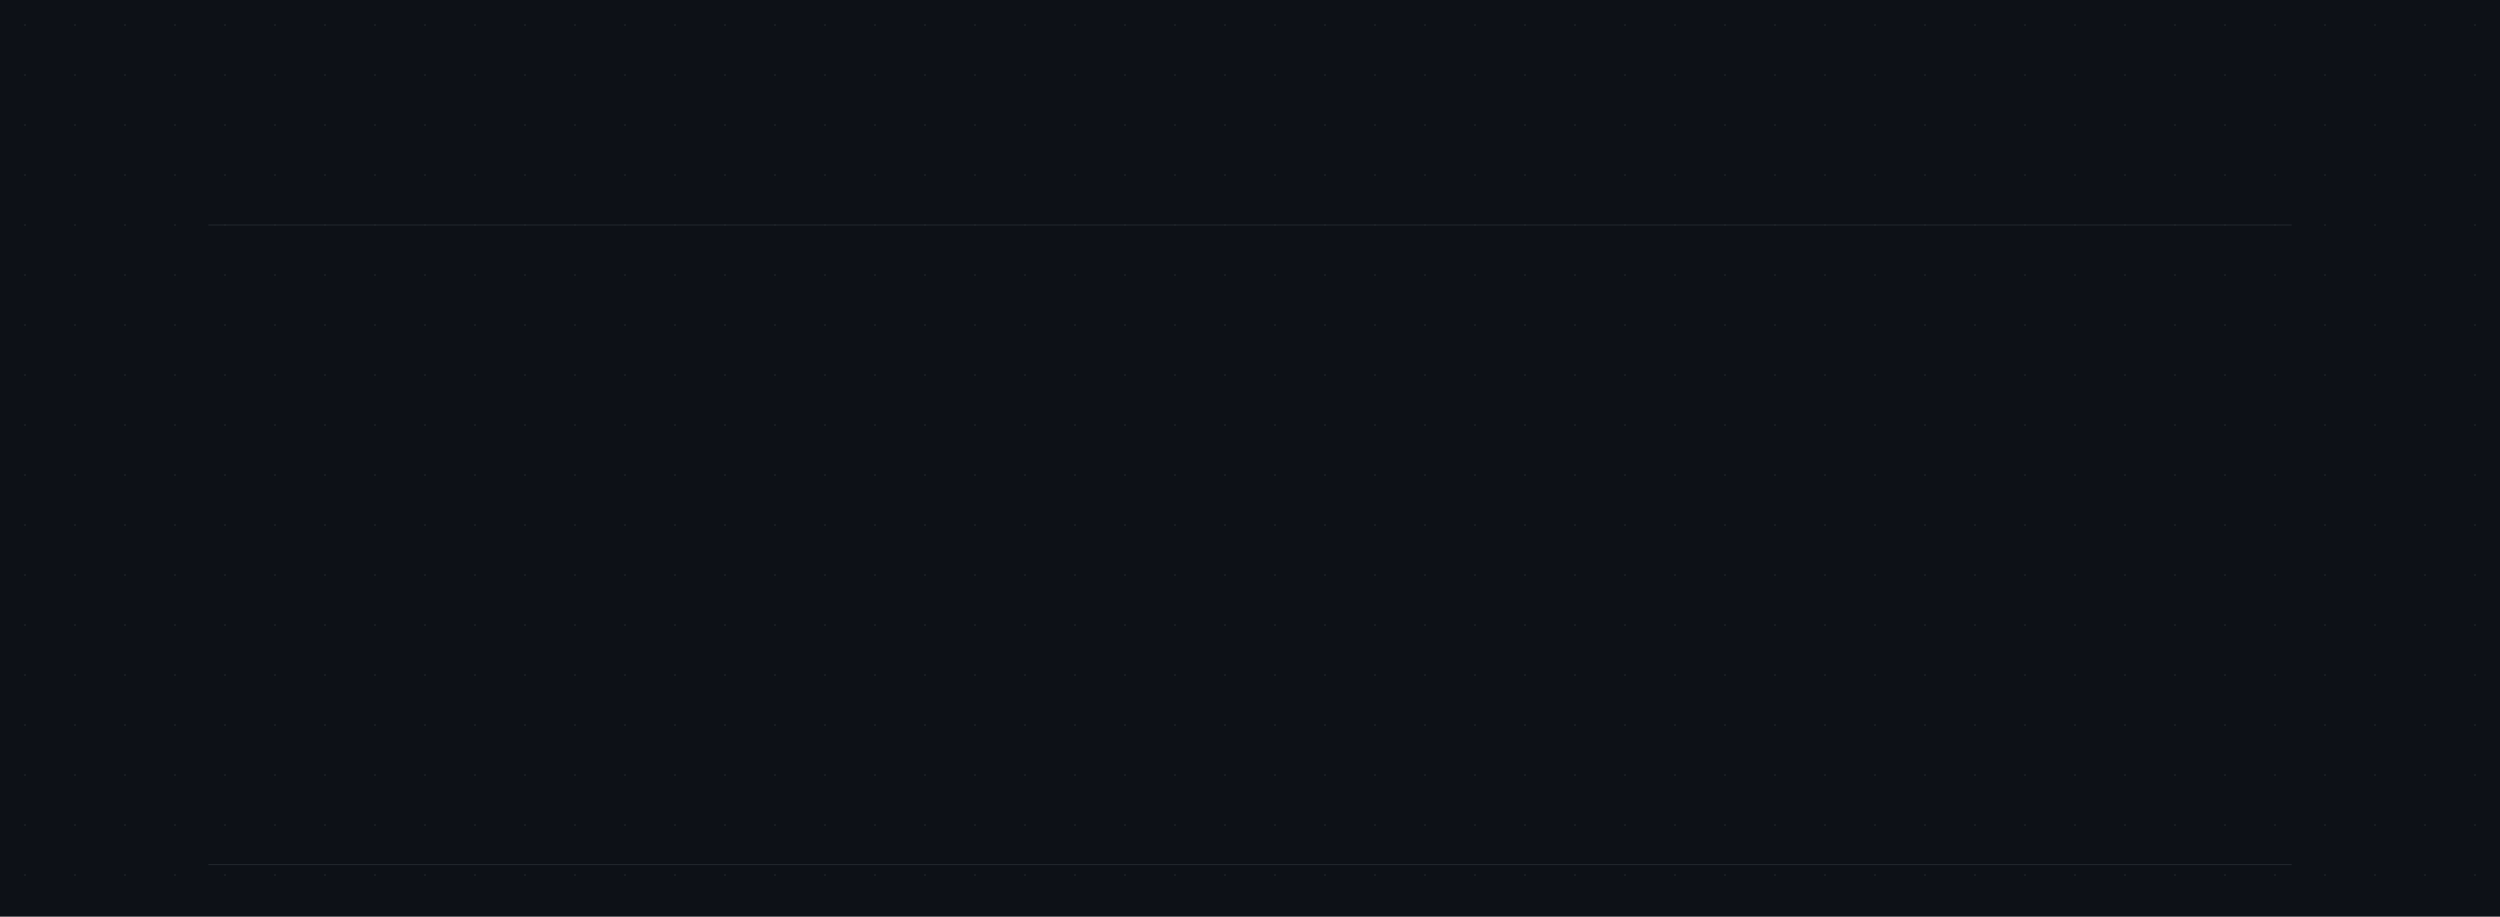
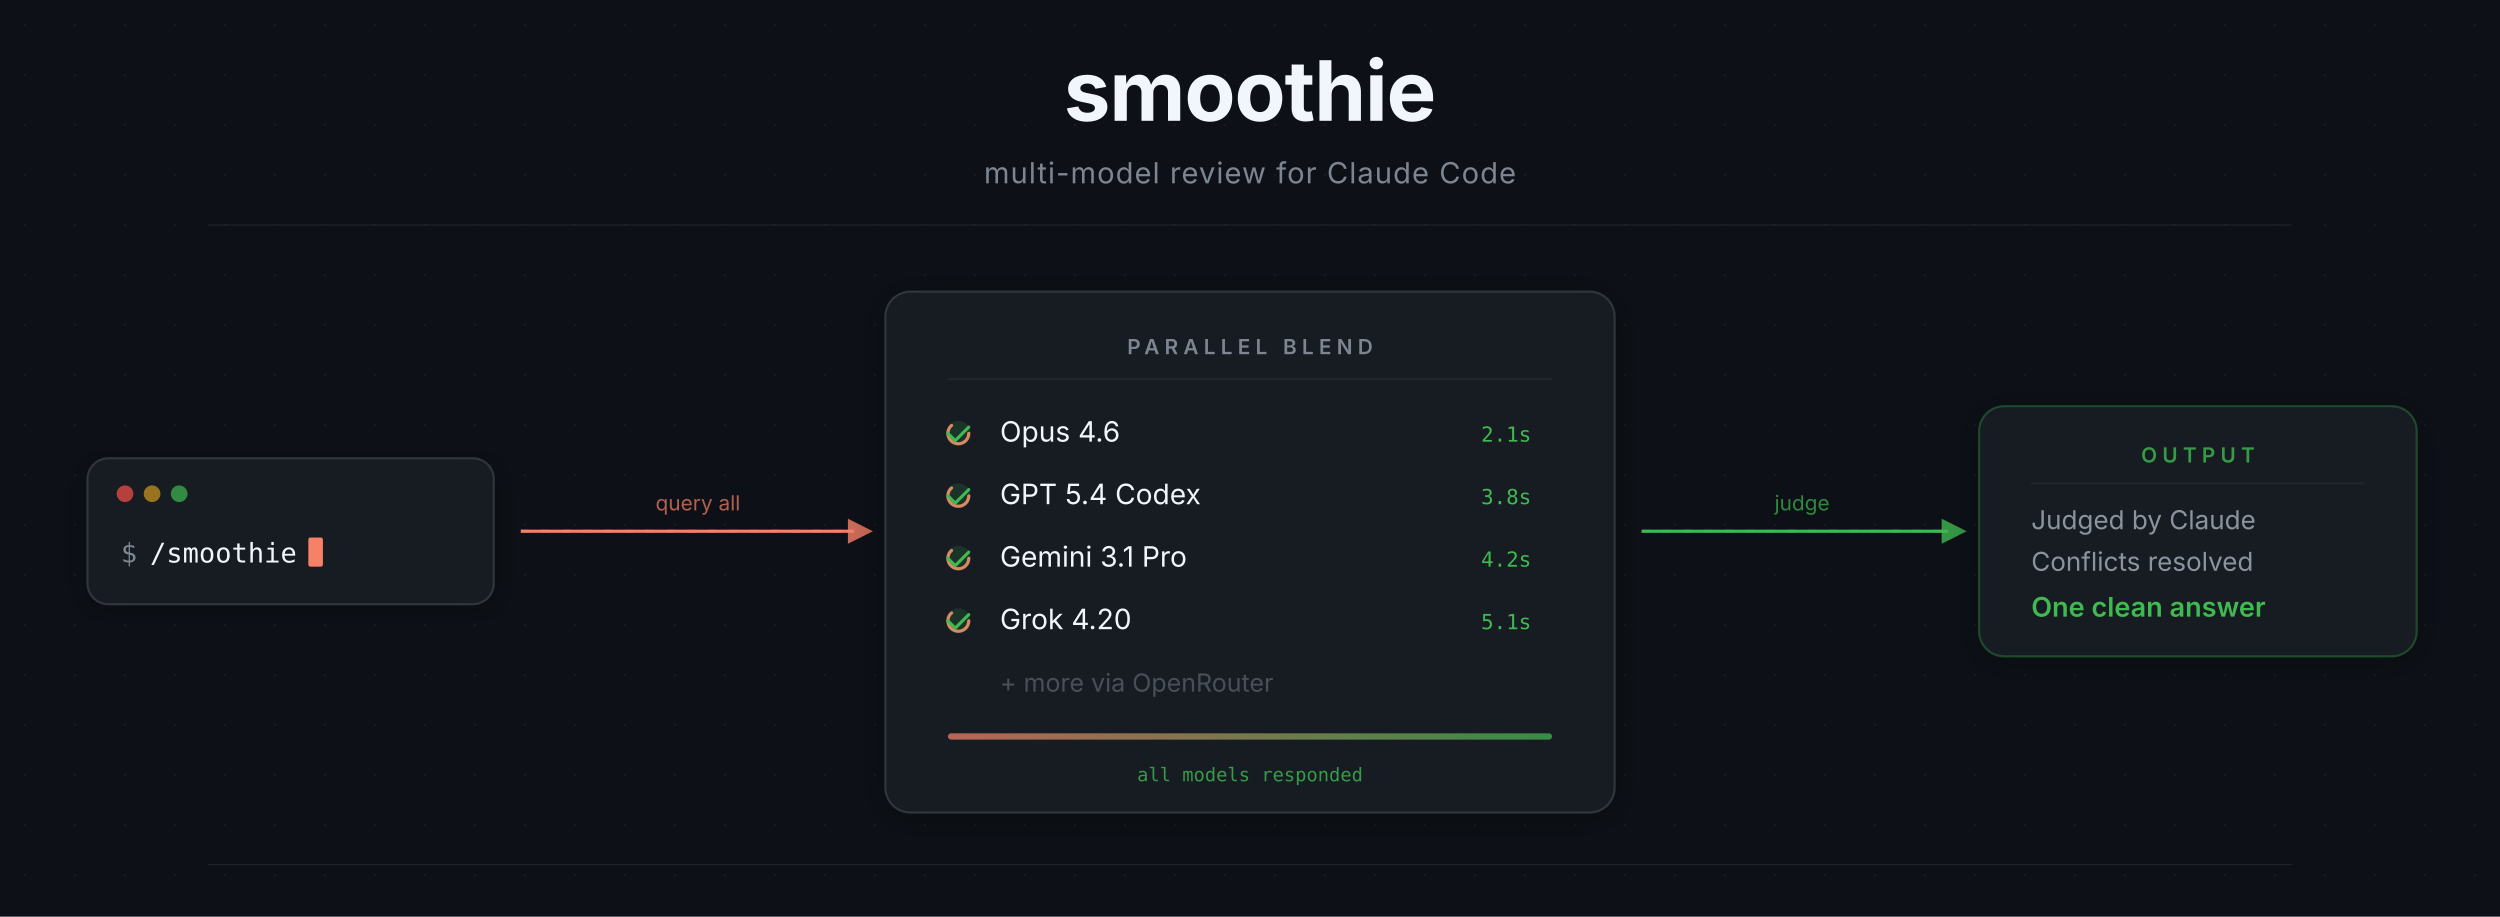
<svg xmlns="http://www.w3.org/2000/svg" viewBox="0 0 1200 440" fill="none">
  <style>
+     /* Total cycle: 14s (10s animation + 4s hold/fade) */
+ 
    @keyframes shineIn {
      0% { opacity: 0; filter: blur(12px) brightness(2); }
-       40% { opacity: 1; filter: blur(4px) brightness(1.4); }
-       100% { opacity: 1; filter: blur(0px) brightness(1); }
-     }
-     @keyframes drawPath {
-       0% { stroke-dashoffset: 200; opacity: 0.3; }
-       30% { opacity: 1; }
-       100% { stroke-dashoffset: 0; opacity: 1; }
+       3% { opacity: 1; filter: blur(4px) brightness(1.4); }
+       8% { opacity: 1; filter: blur(0px) brightness(1); }
+       72% { opacity: 1; filter: blur(0px) brightness(1); }
+       78% { opacity: 0; }
+       100% { opacity: 0; }
+     }
+     @keyframes fadeUp14 {
+       0%, 100% { opacity: 0; transform: translateY(10px); }
+       4% { opacity: 1; transform: translateY(0); }
+       72% { opacity: 1; transform: translateY(0); }
+       78% { opacity: 0; transform: translateY(0); }
+     }
+     @keyframes cmdBox {
+       0%, 7% { opacity: 0; transform: translateY(10px); }
+       10% { opacity: 1; transform: translateY(0); }
+       72% { opacity: 1; }
+       78% { opacity: 0; }
+       100% { opacity: 0; }
+     }
+     @keyframes cmdText {
+       0%, 10% { opacity: 0; }
+       13% { opacity: 1; }
+       72% { opacity: 1; }
+       78% { opacity: 0; }
+       100% { opacity: 0; }
+     }
+     @keyframes blink14 {
+       0%, 10% { opacity: 0; }
+       10.1%, 10.5% { opacity: 1; }
+       11%, 11.5% { opacity: 0; }
+       11.5%, 12% { opacity: 1; }
+       12.5%, 13% { opacity: 0; }
+       13%, 72% { opacity: 1; }
+       78%, 100% { opacity: 0; }
+     }
+     @keyframes drawPath1 {
+       0%, 14% { stroke-dashoffset: 200; opacity: 0; }
+       15% { opacity: 0.3; }
+       20% { stroke-dashoffset: 0; opacity: 1; }
+       72% { stroke-dashoffset: 0; opacity: 1; }
+       78% { opacity: 0; }
+       100% { opacity: 0; stroke-dashoffset: 200; }
+     }
+     @keyframes arrowShow1 {
+       0%, 20% { opacity: 0; }
+       21% { opacity: 1; }
+       72% { opacity: 1; }
+       78% { opacity: 0; }
+       100% { opacity: 0; }
    }
    @keyframes dashFlow {
      0% { stroke-dashoffset: 20; }
      100% { stroke-dashoffset: 0; }
    }
-     @keyframes fadeUp {
-       from { opacity: 0; transform: translateY(10px); }
-       to { opacity: 1; transform: translateY(0); }
-     }
-     @keyframes fadeIn {
-       from { opacity: 0; }
-       to { opacity: 1; }
-     }
-     @keyframes fadeOut {
-       from { opacity: 1; }
-       to { opacity: 0; }
-     }
-     @keyframes gentleFloat {
-       0%, 100% { transform: translateY(0px); }
-       50% { transform: translateY(-4px); }
-     }
-     @keyframes blink {
-       0%, 100% { opacity: 1; }
-       50% { opacity: 0; }
+     @keyframes cardIn {
+       0%, 18% { opacity: 0; transform: translateY(10px); }
+       22% { opacity: 1; transform: translateY(0); }
+       72% { opacity: 1; }
+       78% { opacity: 0; }
+       100% { opacity: 0; }
+     }
+     @keyframes model1 {
+       0%, 21% { opacity: 0; transform: translateY(10px); }
+       24% { opacity: 1; transform: translateY(0); }
+       72% { opacity: 1; }
+       78% { opacity: 0; }
+       100% { opacity: 0; }
+     }
+     @keyframes model2 {
+       0%, 23% { opacity: 0; transform: translateY(10px); }
+       26% { opacity: 1; transform: translateY(0); }
+       72% { opacity: 1; }
+       78% { opacity: 0; }
+       100% { opacity: 0; }
+     }
+     @keyframes model3 {
+       0%, 25% { opacity: 0; transform: translateY(10px); }
+       28% { opacity: 1; transform: translateY(0); }
+       72% { opacity: 1; }
+       78% { opacity: 0; }
+       100% { opacity: 0; }
+     }
+     @keyframes model4 {
+       0%, 27% { opacity: 0; transform: translateY(10px); }
+       30% { opacity: 1; transform: translateY(0); }
+       72% { opacity: 1; }
+       78% { opacity: 0; }
+       100% { opacity: 0; }
+     }
+     @keyframes model5 {
+       0%, 29% { opacity: 0; transform: translateY(10px); }
+       32% { opacity: 1; transform: translateY(0); }
+       72% { opacity: 1; }
+       78% { opacity: 0; }
+       100% { opacity: 0; }
    }
    @keyframes spin {
      from { transform: rotate(0deg); }
      to { transform: rotate(360deg); }
+     }
+     @keyframes spin1vis {
+       0%, 21% { opacity: 0; }
+       22% { opacity: 1; }
+       36% { opacity: 1; }
+       37% { opacity: 0; }
+       100% { opacity: 0; }
+     }
+     @keyframes spin2vis {
+       0%, 23% { opacity: 0; }
+       24% { opacity: 1; }
+       39% { opacity: 1; }
+       40% { opacity: 0; }
+       100% { opacity: 0; }
+     }
+     @keyframes spin3vis {
+       0%, 25% { opacity: 0; }
+       26% { opacity: 1; }
+       42% { opacity: 1; }
+       43% { opacity: 0; }
+       100% { opacity: 0; }
+     }
+     @keyframes spin4vis {
+       0%, 27% { opacity: 0; }
+       28% { opacity: 1; }
+       45% { opacity: 1; }
+       46% { opacity: 0; }
+       100% { opacity: 0; }
    }
    @keyframes checkPop {
      0% { opacity: 0; transform: scale(0); }
      60% { opacity: 1; transform: scale(1.2); }
      100% { opacity: 1; transform: scale(1); }
    }
- 
-     .title { opacity: 0; animation: shineIn 1.2s cubic-bezier(0.16, 1, 0.3, 1) 0.1s forwards; }
-     .subtitle { opacity: 0; animation: fadeUp 0.8s ease 0.6s forwards; }
- 
-     .cmd-box { opacity: 0; animation: fadeUp 0.5s ease 1.1s forwards; }
-     .cmd-text { opacity: 0; animation: fadeUp 0.4s ease 1.5s forwards; }
-     .cmd-cursor { opacity: 0; animation: fadeIn 0.01s ease 1.5s forwards, blink 1s step-end 1.5s infinite; }
- 
-     .path1 { stroke-dasharray: 200; stroke-dashoffset: 200; animation: drawPath 0.8s ease 2.1s forwards; }
-     .path1-flow { stroke-dasharray: 4 6; animation: dashFlow 0.6s linear 2.9s infinite; opacity: 0; }
-     .path1-show { opacity: 0; animation: fadeIn 0.01s ease 2.9s forwards; }
- 
-     .card { opacity: 0; animation: fadeUp 0.6s cubic-bezier(0.16, 1, 0.3, 1) 2.6s forwards; }
- 
-     /* Model rows fade in */
-     .model1 { opacity: 0; animation: fadeUp 0.35s ease 3.1s forwards; }
-     .model2 { opacity: 0; animation: fadeUp 0.35s ease 3.3s forwards; }
-     .model3 { opacity: 0; animation: fadeUp 0.35s ease 3.5s forwards; }
-     .model4 { opacity: 0; animation: fadeUp 0.35s ease 3.7s forwards; }
-     .model5 { opacity: 0; animation: fadeUp 0.35s ease 3.9s forwards; }
- 
-     /* Spinners: appear with model, disappear when check appears */
-     .spin1 { opacity: 0; transform-origin: 460px 208px; animation: fadeIn 0.01s ease 3.1s forwards, spin 0.8s linear 3.1s 3, fadeOut 0.15s ease 5.0s forwards; }
-     .spin2 { opacity: 0; transform-origin: 460px 238px; animation: fadeIn 0.01s ease 3.3s forwards, spin 0.8s linear 3.3s 3, fadeOut 0.15s ease 5.4s forwards; }
-     .spin3 { opacity: 0; transform-origin: 460px 268px; animation: fadeIn 0.01s ease 3.5s forwards, spin 0.8s linear 3.5s 4, fadeOut 0.15s ease 5.8s forwards; }
-     .spin4 { opacity: 0; transform-origin: 460px 298px; animation: fadeIn 0.01s ease 3.7s forwards, spin 0.8s linear 3.7s 4, fadeOut 0.15s ease 6.2s forwards; }
- 
-     /* Checkmarks: pop in after spinner */
-     .check1 { opacity: 0; transform-origin: 460px 208px; animation: checkPop 0.35s cubic-bezier(0.16, 1, 0.3, 1) 5.0s forwards; }
-     .check2 { opacity: 0; transform-origin: 460px 238px; animation: checkPop 0.35s cubic-bezier(0.16, 1, 0.3, 1) 5.4s forwards; }
-     .check3 { opacity: 0; transform-origin: 460px 268px; animation: checkPop 0.35s cubic-bezier(0.16, 1, 0.3, 1) 5.8s forwards; }
-     .check4 { opacity: 0; transform-origin: 460px 298px; animation: checkPop 0.35s cubic-bezier(0.16, 1, 0.3, 1) 6.2s forwards; }
- 
-     /* Done times: appear with checkmark */
-     .done1 { opacity: 0; animation: fadeIn 0.2s ease 5.0s forwards; }
-     .done2 { opacity: 0; animation: fadeIn 0.2s ease 5.4s forwards; }
-     .done3 { opacity: 0; animation: fadeIn 0.2s ease 5.8s forwards; }
-     .done4 { opacity: 0; animation: fadeIn 0.2s ease 6.2s forwards; }
- 
-     /* Progress + arrow 2 + output: after all checks */
-     .progress-track { opacity: 0; animation: fadeUp 0.3s ease 6.6s forwards; }
- 
-     .path2 { stroke-dasharray: 200; stroke-dashoffset: 200; animation: drawPath 0.8s ease 7.0s forwards; }
-     .path2-flow { stroke-dasharray: 4 6; animation: dashFlow 0.6s linear 7.8s infinite; opacity: 0; }
-     .path2-show { opacity: 0; animation: fadeIn 0.01s ease 7.8s forwards; }
- 
-     .output-card { opacity: 0; animation: shineIn 0.8s ease 7.5s forwards; }
-     .output-float { animation: gentleFloat 3s ease-in-out 8.3s infinite; }
-     .out-line1 { opacity: 0; animation: fadeUp 0.3s ease 8.3s forwards; }
-     .out-line2 { opacity: 0; animation: fadeUp 0.3s ease 8.5s forwards; }
-     .out-line3 { opacity: 0; animation: fadeUp 0.3s ease 8.7s forwards; }
+     @keyframes check1 {
+       0%, 36% { opacity: 0; transform: scale(0); }
+       38% { opacity: 1; transform: scale(1.2); }
+       39% { opacity: 1; transform: scale(1); }
+       72% { opacity: 1; }
+       78% { opacity: 0; }
+       100% { opacity: 0; }
+     }
+     @keyframes check2 {
+       0%, 39% { opacity: 0; transform: scale(0); }
+       41% { opacity: 1; transform: scale(1.2); }
+       42% { opacity: 1; transform: scale(1); }
+       72% { opacity: 1; }
+       78% { opacity: 0; }
+       100% { opacity: 0; }
+     }
+     @keyframes check3 {
+       0%, 42% { opacity: 0; transform: scale(0); }
+       44% { opacity: 1; transform: scale(1.2); }
+       45% { opacity: 1; transform: scale(1); }
+       72% { opacity: 1; }
+       78% { opacity: 0; }
+       100% { opacity: 0; }
+     }
+     @keyframes check4 {
+       0%, 45% { opacity: 0; transform: scale(0); }
+       47% { opacity: 1; transform: scale(1.2); }
+       48% { opacity: 1; transform: scale(1); }
+       72% { opacity: 1; }
+       78% { opacity: 0; }
+       100% { opacity: 0; }
+     }
+     @keyframes done1 {
+       0%, 36% { opacity: 0; }
+       37% { opacity: 1; }
+       72% { opacity: 1; }
+       78% { opacity: 0; }
+       100% { opacity: 0; }
+     }
+     @keyframes done2 {
+       0%, 39% { opacity: 0; }
+       40% { opacity: 1; }
+       72% { opacity: 1; }
+       78% { opacity: 0; }
+       100% { opacity: 0; }
+     }
+     @keyframes done3 {
+       0%, 42% { opacity: 0; }
+       43% { opacity: 1; }
+       72% { opacity: 1; }
+       78% { opacity: 0; }
+       100% { opacity: 0; }
+     }
+     @keyframes done4 {
+       0%, 45% { opacity: 0; }
+       46% { opacity: 1; }
+       72% { opacity: 1; }
+       78% { opacity: 0; }
+       100% { opacity: 0; }
+     }
+     @keyframes progressIn {
+       0%, 48% { opacity: 0; transform: translateY(10px); }
+       51% { opacity: 1; transform: translateY(0); }
+       72% { opacity: 1; }
+       78% { opacity: 0; }
+       100% { opacity: 0; }
+     }
+     @keyframes drawPath2 {
+       0%, 51% { stroke-dashoffset: 200; opacity: 0; }
+       52% { opacity: 0.3; }
+       57% { stroke-dashoffset: 0; opacity: 1; }
+       72% { opacity: 1; }
+       78% { opacity: 0; }
+       100% { opacity: 0; stroke-dashoffset: 200; }
+     }
+     @keyframes arrowShow2 {
+       0%, 57% { opacity: 0; }
+       58% { opacity: 1; }
+       72% { opacity: 1; }
+       78% { opacity: 0; }
+       100% { opacity: 0; }
+     }
+     @keyframes outputIn {
+       0%, 54% { opacity: 0; filter: blur(12px) brightness(2); }
+       58% { opacity: 1; filter: blur(4px) brightness(1.4); }
+       62% { opacity: 1; filter: blur(0px) brightness(1); }
+       72% { opacity: 1; filter: blur(0px) brightness(1); }
+       78% { opacity: 0; }
+       100% { opacity: 0; }
+     }
+     @keyframes outLine1 {
+       0%, 60% { opacity: 0; transform: translateY(10px); }
+       63% { opacity: 1; transform: translateY(0); }
+       72% { opacity: 1; }
+       78% { opacity: 0; }
+       100% { opacity: 0; }
+     }
+     @keyframes outLine2 {
+       0%, 62% { opacity: 0; transform: translateY(10px); }
+       65% { opacity: 1; transform: translateY(0); }
+       72% { opacity: 1; }
+       78% { opacity: 0; }
+       100% { opacity: 0; }
+     }
+     @keyframes outLine3 {
+       0%, 64% { opacity: 0; transform: translateY(10px); }
+       67% { opacity: 1; transform: translateY(0); }
+       72% { opacity: 1; }
+       78% { opacity: 0; }
+       100% { opacity: 0; }
+     }
+     @keyframes gentleFloat {
+       0%, 100% { transform: translateY(0px); }
+       50% { transform: translateY(-4px); }
+     }
+ 
+     .title { animation: shineIn 14s ease infinite; }
+     .subtitle { animation: fadeUp14 14s ease infinite; }
+ 
+     .cmd-box { animation: cmdBox 14s ease infinite; }
+     .cmd-text { animation: cmdText 14s ease infinite; }
+     .cmd-cursor { animation: blink14 14s ease infinite; }
+ 
+     .path1 { stroke-dasharray: 200; animation: drawPath1 14s ease infinite; }
+     .path1-show { animation: arrowShow1 14s ease infinite; }
+     .path1-flow { stroke-dasharray: 4 6; animation: dashFlow 0.6s linear infinite; }
+ 
+     .card { animation: cardIn 14s ease infinite; }
+ 
+     .model1 { animation: model1 14s ease infinite; }
+     .model2 { animation: model2 14s ease infinite; }
+     .model3 { animation: model3 14s ease infinite; }
+     .model4 { animation: model4 14s ease infinite; }
+     .model5 { animation: model5 14s ease infinite; }
+ 
+     .spin1 { transform-origin: 460px 208px; animation: spin 0.8s linear infinite, spin1vis 14s ease infinite; }
+     .spin2 { transform-origin: 460px 238px; animation: spin 0.8s linear infinite, spin2vis 14s ease infinite; }
+     .spin3 { transform-origin: 460px 268px; animation: spin 0.8s linear infinite, spin3vis 14s ease infinite; }
+     .spin4 { transform-origin: 460px 298px; animation: spin 0.8s linear infinite, spin4vis 14s ease infinite; }
+ 
+     .check1 { transform-origin: 460px 208px; animation: check1 14s ease infinite; }
+     .check2 { transform-origin: 460px 238px; animation: check2 14s ease infinite; }
+     .check3 { transform-origin: 460px 268px; animation: check3 14s ease infinite; }
+     .check4 { transform-origin: 460px 298px; animation: check4 14s ease infinite; }
+ 
+     .done1 { animation: done1 14s ease infinite; }
+     .done2 { animation: done2 14s ease infinite; }
+     .done3 { animation: done3 14s ease infinite; }
+     .done4 { animation: done4 14s ease infinite; }
+ 
+     .progress-track { animation: progressIn 14s ease infinite; }
+ 
+     .path2 { stroke-dasharray: 200; animation: drawPath2 14s ease infinite; }
+     .path2-show { animation: arrowShow2 14s ease infinite; }
+     .path2-flow { stroke-dasharray: 4 6; animation: dashFlow 0.6s linear infinite; }
+ 
+     .output-card { animation: outputIn 14s ease infinite; }
+     .output-float { animation: gentleFloat 3s ease-in-out infinite; }
+     .out-line1 { animation: outLine1 14s ease infinite; }
+     .out-line2 { animation: outLine2 14s ease infinite; }
+     .out-line3 { animation: outLine3 14s ease infinite; }
  </style>
  <defs>
    <linearGradient id="progress-grad" x1="0" y1="0" x2="1" y2="0">
      <stop offset="0%" stop-color="#f78166" />
      <stop offset="100%" stop-color="#3fb950" />
    </linearGradient>
    <filter id="soft-shadow" x="-8%" y="-8%" width="116%" height="120%">
      <feDropShadow dx="0" dy="2" stdDeviation="8" flood-color="#000" flood-opacity="0.35" />
    </filter>
  </defs>
  <rect width="1200" height="440" fill="#0d1117" />
  <pattern id="dots" width="24" height="24" patternUnits="userSpaceOnUse">
    <circle cx="12" cy="12" r="0.5" fill="#f0f6fc" opacity="0.06" />
  </pattern>
  <rect width="1200" height="440" fill="url(#dots)" />
  <line x1="100" y1="108" x2="1100" y2="108" stroke="#21262d" stroke-width="0.5" />
  <line x1="100" y1="415" x2="1100" y2="415" stroke="#21262d" stroke-width="0.5" />
  <text class="title" x="600" y="58" text-anchor="middle" font-family="-apple-system, BlinkMacSystemFont, 'Segoe UI', sans-serif" font-size="40" font-weight="700" fill="#f0f6fc" letter-spacing="-0.5">smoothie</text>
  <text class="subtitle" x="600" y="88" text-anchor="middle" font-family="-apple-system, BlinkMacSystemFont, 'Segoe UI', sans-serif" font-size="14" fill="#7d8590" letter-spacing="0.5">multi-model review for Claude Code</text>
  <g class="cmd-box">
    <rect x="42" y="220" width="195" height="70" rx="10" fill="#161b22" stroke="#30363d" stroke-width="1" filter="url(#soft-shadow)" />
    <circle cx="60" cy="237" r="4" fill="#f85149" fill-opacity="0.7" />
    <circle cx="73" cy="237" r="4" fill="#d29922" fill-opacity="0.7" />
    <circle cx="86" cy="237" r="4" fill="#3fb950" fill-opacity="0.7" />
  </g>
  <g class="cmd-text">
    <text x="58" y="270" font-family="'SF Mono', 'Fira Code', monospace" font-size="13" fill="#7d8590">$</text>
    <text x="72" y="270" font-family="'SF Mono', 'Fira Code', monospace" font-size="13" fill="#f0f6fc">/smoothie</text>
  </g>
  <rect class="cmd-cursor" x="148" y="258" width="7" height="14" rx="1" fill="#f78166" />
  <path class="path1" d="M 250 255 C 300 255, 320 255, 410 255" stroke="#f78166" stroke-width="1.5" fill="none" />
  <g class="path1-show">
-     <path class="path1-flow" d="M 250 255 C 300 255, 320 255, 410 255" stroke="#f78166" stroke-width="1.5" fill="none" opacity="0.4" />
+     <g class="path1-flow">
+       <path d="M 250 255 C 300 255, 320 255, 410 255" stroke="#f78166" stroke-width="1.5" fill="none" opacity="0.4" />
+     </g>
    <polygon points="407,249 419,255 407,261" fill="#f78166" opacity="0.8" />
    <text x="335" y="245" text-anchor="middle" font-family="-apple-system, BlinkMacSystemFont, 'Segoe UI', sans-serif" font-size="10" fill="#f78166" opacity="0.7">query all</text>
  </g>
  <g class="card">
    <rect x="425" y="140" width="350" height="250" rx="12" fill="#161b22" stroke="#30363d" stroke-width="1" filter="url(#soft-shadow)" />
    <text x="600" y="170" text-anchor="middle" font-family="-apple-system, BlinkMacSystemFont, 'Segoe UI', sans-serif" font-size="10" font-weight="600" fill="#7d8590" letter-spacing="2.5">PARALLEL BLEND</text>
    <line x1="455" y1="182" x2="745" y2="182" stroke="#21262d" stroke-width="1" />
  </g>
  <g class="model1">
    <text x="480" y="212" font-family="-apple-system, BlinkMacSystemFont, 'Segoe UI', sans-serif" font-size="13.5" fill="#f0f6fc">Opus 4.6</text>
  </g>
  <g class="spin1">
    <circle cx="460" cy="208" r="5" fill="none" stroke="#f78166" stroke-width="1.5" stroke-dasharray="20 12" stroke-linecap="round" />
  </g>
  <g class="check1">
    <circle cx="460" cy="208" r="6" fill="#3fb950" fill-opacity="0.15" />
    <path d="M 455 208 L 458.5 211.5 L 465 205" stroke="#3fb950" stroke-width="1.5" fill="none" stroke-linecap="round" stroke-linejoin="round" />
  </g>
  <text class="done1" x="735" y="212" text-anchor="end" font-family="'SF Mono', monospace" font-size="10" fill="#3fb950">2.1s</text>
  <g class="model2">
    <text x="480" y="242" font-family="-apple-system, BlinkMacSystemFont, 'Segoe UI', sans-serif" font-size="13.5" fill="#f0f6fc">GPT 5.4 Codex</text>
  </g>
  <g class="spin2">
    <circle cx="460" cy="238" r="5" fill="none" stroke="#f78166" stroke-width="1.5" stroke-dasharray="20 12" stroke-linecap="round" />
  </g>
  <g class="check2">
    <circle cx="460" cy="238" r="6" fill="#3fb950" fill-opacity="0.15" />
    <path d="M 455 238 L 458.5 241.5 L 465 235" stroke="#3fb950" stroke-width="1.5" fill="none" stroke-linecap="round" stroke-linejoin="round" />
  </g>
  <text class="done2" x="735" y="242" text-anchor="end" font-family="'SF Mono', monospace" font-size="10" fill="#3fb950">3.8s</text>
  <g class="model3">
    <text x="480" y="272" font-family="-apple-system, BlinkMacSystemFont, 'Segoe UI', sans-serif" font-size="13.5" fill="#f0f6fc">Gemini 3.1 Pro</text>
  </g>
  <g class="spin3">
    <circle cx="460" cy="268" r="5" fill="none" stroke="#f78166" stroke-width="1.5" stroke-dasharray="20 12" stroke-linecap="round" />
  </g>
  <g class="check3">
    <circle cx="460" cy="268" r="6" fill="#3fb950" fill-opacity="0.15" />
    <path d="M 455 268 L 458.5 271.5 L 465 265" stroke="#3fb950" stroke-width="1.5" fill="none" stroke-linecap="round" stroke-linejoin="round" />
  </g>
  <text class="done3" x="735" y="272" text-anchor="end" font-family="'SF Mono', monospace" font-size="10" fill="#3fb950">4.2s</text>
  <g class="model4">
    <text x="480" y="302" font-family="-apple-system, BlinkMacSystemFont, 'Segoe UI', sans-serif" font-size="13.5" fill="#f0f6fc">Grok 4.20</text>
  </g>
  <g class="spin4">
    <circle cx="460" cy="298" r="5" fill="none" stroke="#f78166" stroke-width="1.5" stroke-dasharray="20 12" stroke-linecap="round" />
  </g>
  <g class="check4">
    <circle cx="460" cy="298" r="6" fill="#3fb950" fill-opacity="0.15" />
    <path d="M 455 298 L 458.5 301.5 L 465 295" stroke="#3fb950" stroke-width="1.5" fill="none" stroke-linecap="round" stroke-linejoin="round" />
  </g>
  <text class="done4" x="735" y="302" text-anchor="end" font-family="'SF Mono', monospace" font-size="10" fill="#3fb950">5.1s</text>
  <g class="model5">
    <text x="480" y="332" font-family="-apple-system, BlinkMacSystemFont, 'Segoe UI', sans-serif" font-size="12" fill="#484f58">+ more via OpenRouter</text>
  </g>
  <g class="progress-track">
    <rect x="455" y="352" width="290" height="3" rx="1.5" fill="#21262d" />
    <rect x="455" y="352" width="290" height="3" rx="1.5" fill="url(#progress-grad)" opacity="0.7" />
    <text x="600" y="375" text-anchor="middle" font-family="'SF Mono', monospace" font-size="9" fill="#3fb950" opacity="0.8">all models responded</text>
  </g>
  <path class="path2" d="M 788 255 C 840 255, 860 255, 935 255" stroke="#3fb950" stroke-width="1.5" fill="none" />
  <g class="path2-show">
-     <path class="path2-flow" d="M 788 255 C 840 255, 860 255, 935 255" stroke="#3fb950" stroke-width="1.5" fill="none" opacity="0.4" />
+     <g class="path2-flow">
+       <path d="M 788 255 C 840 255, 860 255, 935 255" stroke="#3fb950" stroke-width="1.5" fill="none" opacity="0.4" />
+     </g>
    <polygon points="932,249 944,255 932,261" fill="#3fb950" opacity="0.8" />
    <text x="865" y="245" text-anchor="middle" font-family="-apple-system, BlinkMacSystemFont, 'Segoe UI', sans-serif" font-size="10" fill="#3fb950" opacity="0.7">judge</text>
  </g>
  <g class="output-card">
    <g class="output-float">
      <rect x="950" y="195" width="210" height="120" rx="12" fill="#161b22" stroke="#3fb950" stroke-opacity="0.3" stroke-width="1" filter="url(#soft-shadow)" />
      <text x="1055" y="222" text-anchor="middle" font-family="-apple-system, BlinkMacSystemFont, 'Segoe UI', sans-serif" font-size="10" font-weight="600" fill="#3fb950" letter-spacing="2.5" opacity="0.8">OUTPUT</text>
      <line x1="975" y1="232" x2="1135" y2="232" stroke="#21262d" stroke-width="1" />
    </g>
  </g>
  <g class="output-float">
    <g class="out-line1">
      <text x="975" y="254" font-family="-apple-system, BlinkMacSystemFont, 'Segoe UI', sans-serif" font-size="12.5" fill="#8b949e">Judged by Claude</text>
    </g>
    <g class="out-line2">
      <text x="975" y="274" font-family="-apple-system, BlinkMacSystemFont, 'Segoe UI', sans-serif" font-size="12.5" fill="#8b949e">Conflicts resolved</text>
    </g>
    <g class="out-line3">
      <text x="975" y="296" font-family="-apple-system, BlinkMacSystemFont, 'Segoe UI', sans-serif" font-size="13" fill="#3fb950" font-weight="600">One clean answer</text>
    </g>
  </g>
</svg>
